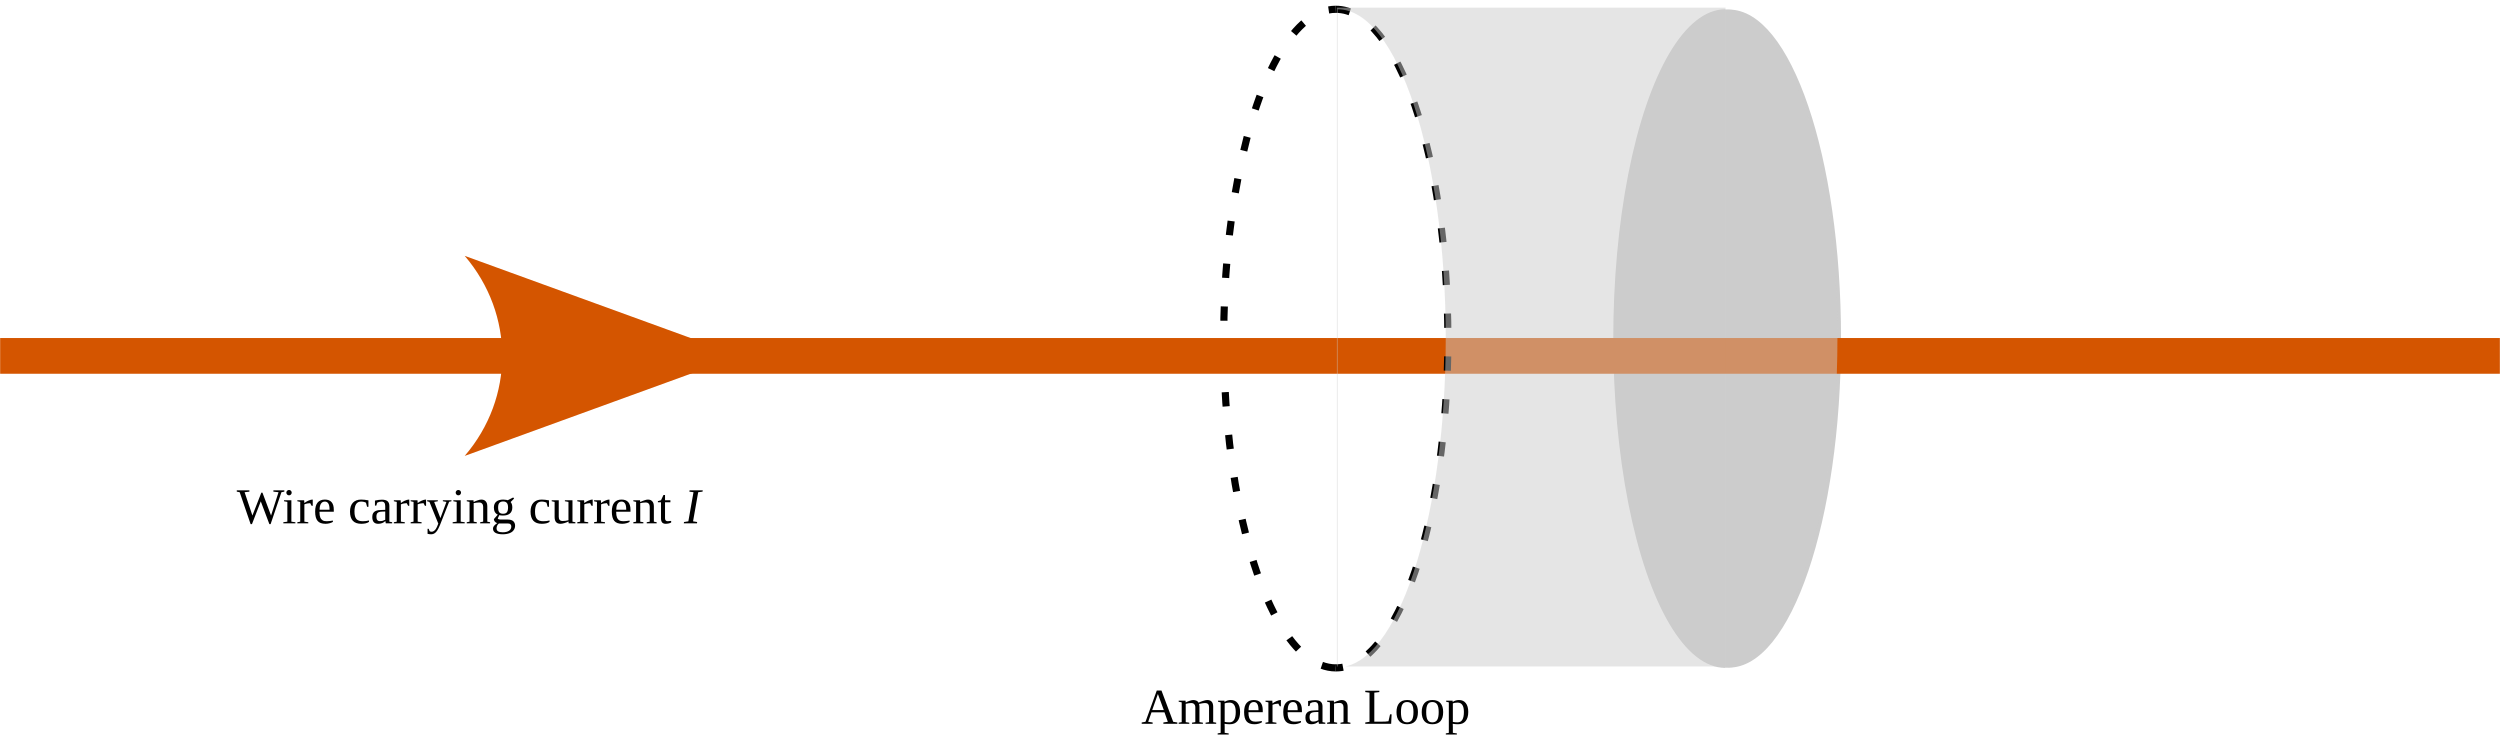
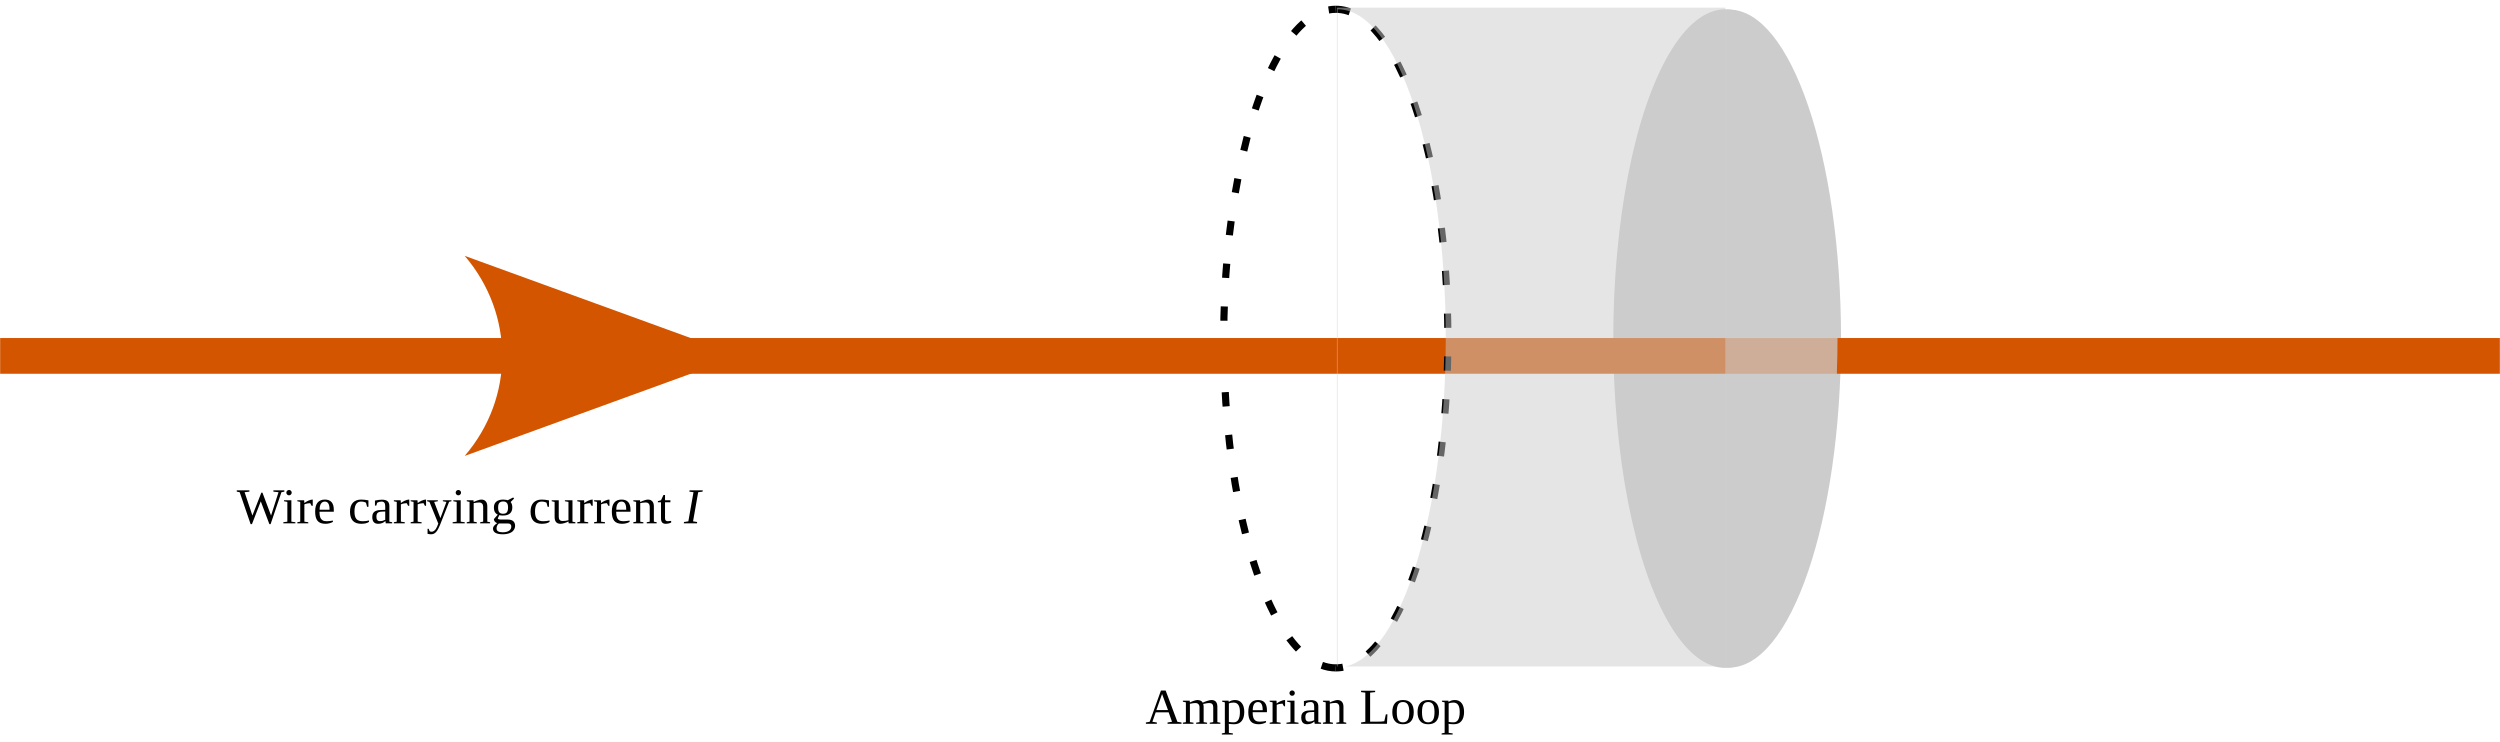
<svg xmlns="http://www.w3.org/2000/svg" width="13.774in" height="4.088in" viewBox="0 0 349.856 103.846" version="1.1" id="svg8">
  <defs id="defs2">
    <marker style="overflow:visible" id="ConcaveTriangle" refX="0" refY="0" orient="auto-start-reverse" markerWidth="1" markerHeight="1" viewBox="0 0 1 1" preserveAspectRatio="xMidYMid">
      <path transform="scale(0.7)" d="M -2,-4 9,0 -2,4 c 2,-2.33 2,-5.66 0,-8 z" style="fill:context-stroke;fill-rule:evenodd;stroke:none" id="path7" />
    </marker>
    <marker orient="auto" refY="0" refX="0" id="Arrow2Mend" style="overflow:visible">
      <path id="path849" style="fill:#000000;fill-opacity:1;fill-rule:evenodd;stroke:#000000;stroke-width:0.625;stroke-linejoin:round;stroke-opacity:1" d="M 8.719,4.034 -2.207,0.016 8.719,-4.002 c -1.745,2.372 -1.735,5.617 -6e-7,8.035 z" transform="scale(-0.6)" />
    </marker>
    <marker orient="auto" refY="0" refX="0" id="Arrow2Mstart" style="overflow:visible">
      <path id="path846" style="fill:#000000;fill-opacity:1;fill-rule:evenodd;stroke:#000000;stroke-width:0.625;stroke-linejoin:round;stroke-opacity:1" d="M 8.719,4.034 -2.207,0.016 8.719,-4.002 c -1.745,2.372 -1.735,5.617 -6e-7,8.035 z" transform="scale(0.6)" />
    </marker>
    <marker orient="auto" refY="0" refX="0" id="Arrow2Mstart-5" style="overflow:visible" viewBox="0 0 6.93 5.196" markerWidth="6.93" markerHeight="5.196" preserveAspectRatio="xMidYMid">
      <path id="path846-1" style="fill:#000000;fill-opacity:1;fill-rule:evenodd;stroke:#000000;stroke-width:0.625;stroke-linejoin:round;stroke-opacity:1" d="M 8.719,4.034 -2.207,0.016 8.719,-4.002 c -1.745,2.372 -1.735,5.617 -6e-7,8.035 z" transform="scale(0.6)" />
    </marker>
    <marker orient="auto" refY="0" refX="0" id="Arrow2Mend-3" style="overflow:visible" viewBox="0 0 6.93 5.196" markerWidth="6.93" markerHeight="5.196" preserveAspectRatio="xMidYMid">
      <path id="path849-6" style="fill:#000000;fill-opacity:1;fill-rule:evenodd;stroke:#000000;stroke-width:0.625;stroke-linejoin:round;stroke-opacity:1" d="M 8.719,4.034 -2.207,0.016 8.719,-4.002 c -1.745,2.372 -1.735,5.617 -6e-7,8.035 z" transform="scale(-0.6)" />
    </marker>
    <marker orient="auto" refY="0" refX="0" id="Arrow2Mstart-6" style="overflow:visible">
      <path id="path846-4" style="fill:#000000;fill-opacity:1;fill-rule:evenodd;stroke:#000000;stroke-width:0.625;stroke-linejoin:round;stroke-opacity:1" d="M 8.719,4.034 -2.207,0.016 8.719,-4.002 c -1.745,2.372 -1.735,5.617 -6e-7,8.035 z" transform="scale(0.6)" />
    </marker>
    <marker orient="auto" refY="0" refX="0" id="Arrow2Mend-31" style="overflow:visible">
      <path id="path849-7" style="fill:#000000;fill-opacity:1;fill-rule:evenodd;stroke:#000000;stroke-width:0.625;stroke-linejoin:round;stroke-opacity:1" d="M 8.719,4.034 -2.207,0.016 8.719,-4.002 c -1.745,2.372 -1.735,5.617 -6e-7,8.035 z" transform="scale(-0.6)" />
    </marker>
  </defs>
  <g id="layer1" transform="translate(508.9391,-87.35429)">
    <path id="path911" style="fill:none;fill-opacity:1;stroke:#000000;stroke-width:1;stroke-miterlimit:4;stroke-dasharray:2, 4;stroke-dashoffset:0;stroke-opacity:1" d="m -322.005,180.832 a 15.686,46.089 0 0 1 -13.584,-23.045 15.686,46.089 0 0 1 -10e-6,-46.089 15.686,46.089 0 0 1 13.584,-23.045" />
    <path id="path911-9-4" style="fill:none;fill-opacity:1;stroke:none;stroke-width:0;stroke-miterlimit:4;stroke-dasharray:none;stroke-dashoffset:0;stroke-opacity:1" d="m -322.005,179.261 a 15.151,44.518 0 0 1 -13.998,-27.482 15.151,44.518 0 0 1 3.284,-48.516 15.151,44.518 0 0 1 16.512,-9.65 15.151,44.518 0 0 1 9.353,41.13" />
    <ellipse id="path911-9-4-9" style="fill:#cccccc;fill-opacity:1;stroke:none;stroke-width:0;stroke-miterlimit:4;stroke-dasharray:none;stroke-dashoffset:0;stroke-opacity:1" cx="-266.963" cy="134.743" rx="15.671" ry="46.046" />
    <path id="path911-0" style="fill:#cccccc;fill-opacity:1;stroke:none;stroke-width:1;stroke-miterlimit:4;stroke-dasharray:2, 4;stroke-dashoffset:0;stroke-opacity:1" d="m -267.482,180.832 a 15.686,46.089 0 0 1 -13.584,-23.045 15.686,46.089 0 0 1 0,-46.089 15.686,46.089 0 0 1 13.584,-23.045" />
    <path style="fill:#d45500;fill-opacity:1;stroke:#d45500;stroke-width:5;stroke-linecap:butt;stroke-linejoin:miter;stroke-miterlimit:4;stroke-dasharray:none;stroke-opacity:1;marker-mid:url(#ConcaveTriangle)" d="m -508.939,137.164 h 72.019 277.837" id="path905" />
    <text xml:space="preserve" style="font-size:7.056px;font-family:'Times New Roman';-inkscape-font-specification:'Times New Roman, ';text-align:center;writing-mode:lr-tb;direction:ltr;text-anchor:middle;fill:none;stroke:#000000;stroke-width:0.794" x="-432.767" y="160.605" id="text1">
      <tspan id="tspan1" style="fill:#000000;stroke:none;stroke-width:0.794" x="-432.767" y="160.605">Wire carrying current <tspan style="font-style:italic" id="tspan3">I</tspan>
      </tspan>
    </text>
    <text xml:space="preserve" style="font-size:7.056px;font-family:'Times New Roman';-inkscape-font-specification:'Times New Roman, ';text-align:center;writing-mode:lr-tb;direction:ltr;text-anchor:middle;fill:none;stroke:#000000;stroke-width:0.794" x="-321.801" y="188.654" id="text1-8">
-       <tspan id="tspan1-8" style="fill:#000000;stroke:none;stroke-width:0.794" x="-321.801" y="188.654">Amperean Loop</tspan>
+       <tspan id="tspan1-8" style="fill:#000000;stroke:none;stroke-width:0.794" x="-321.801" y="188.654">Amperian Loop</tspan>
    </text>
    <path id="path911-9" style="fill:none;fill-opacity:1;stroke:#000000;stroke-width:1;stroke-miterlimit:4;stroke-dasharray:2, 4;stroke-dashoffset:0;stroke-opacity:1" d="m -322.005,88.654 a 15.686,46.089 0 0 1 15.686,46.089 15.686,46.089 0 0 1 -15.686,46.089" />
    <path id="path911-9-48" style="fill:#cccccc;fill-opacity:1;stroke:none;stroke-width:1;stroke-miterlimit:4;stroke-dasharray:2, 4;stroke-dashoffset:0;stroke-opacity:1;opacity:0.5" d="m -267.482,88.654 a 15.686,46.089 0 0 1 15.686,46.089 15.686,46.089 0 0 1 -15.686,46.089" />
+     <path id="path911-9-48-0" style="opacity:0.5;fill:#cccccc;fill-opacity:1;stroke:none;stroke-width:1;stroke-miterlimit:4;stroke-dasharray:2, 4;stroke-dashoffset:0;stroke-opacity:1" d="m -267.482,88.654 a 15.686,46.089 0 0 1 15.686,46.089 15.686,46.089 0 0 1 -15.686,46.089" />
    <path id="rect2" style="opacity:0.5;fill:#cccccc;fill-opacity:1;stroke:none;stroke-width:0.982;stroke-dasharray:none" d="m -321.85,88.423 v 92.208 h 0.108 V 88.653 a 15.128,46.089 0 0 1 15.128,46.089 15.128,46.089 0 0 1 -14.04,45.889 h 53.193 V 88.423 Z" />
  </g>
</svg>
